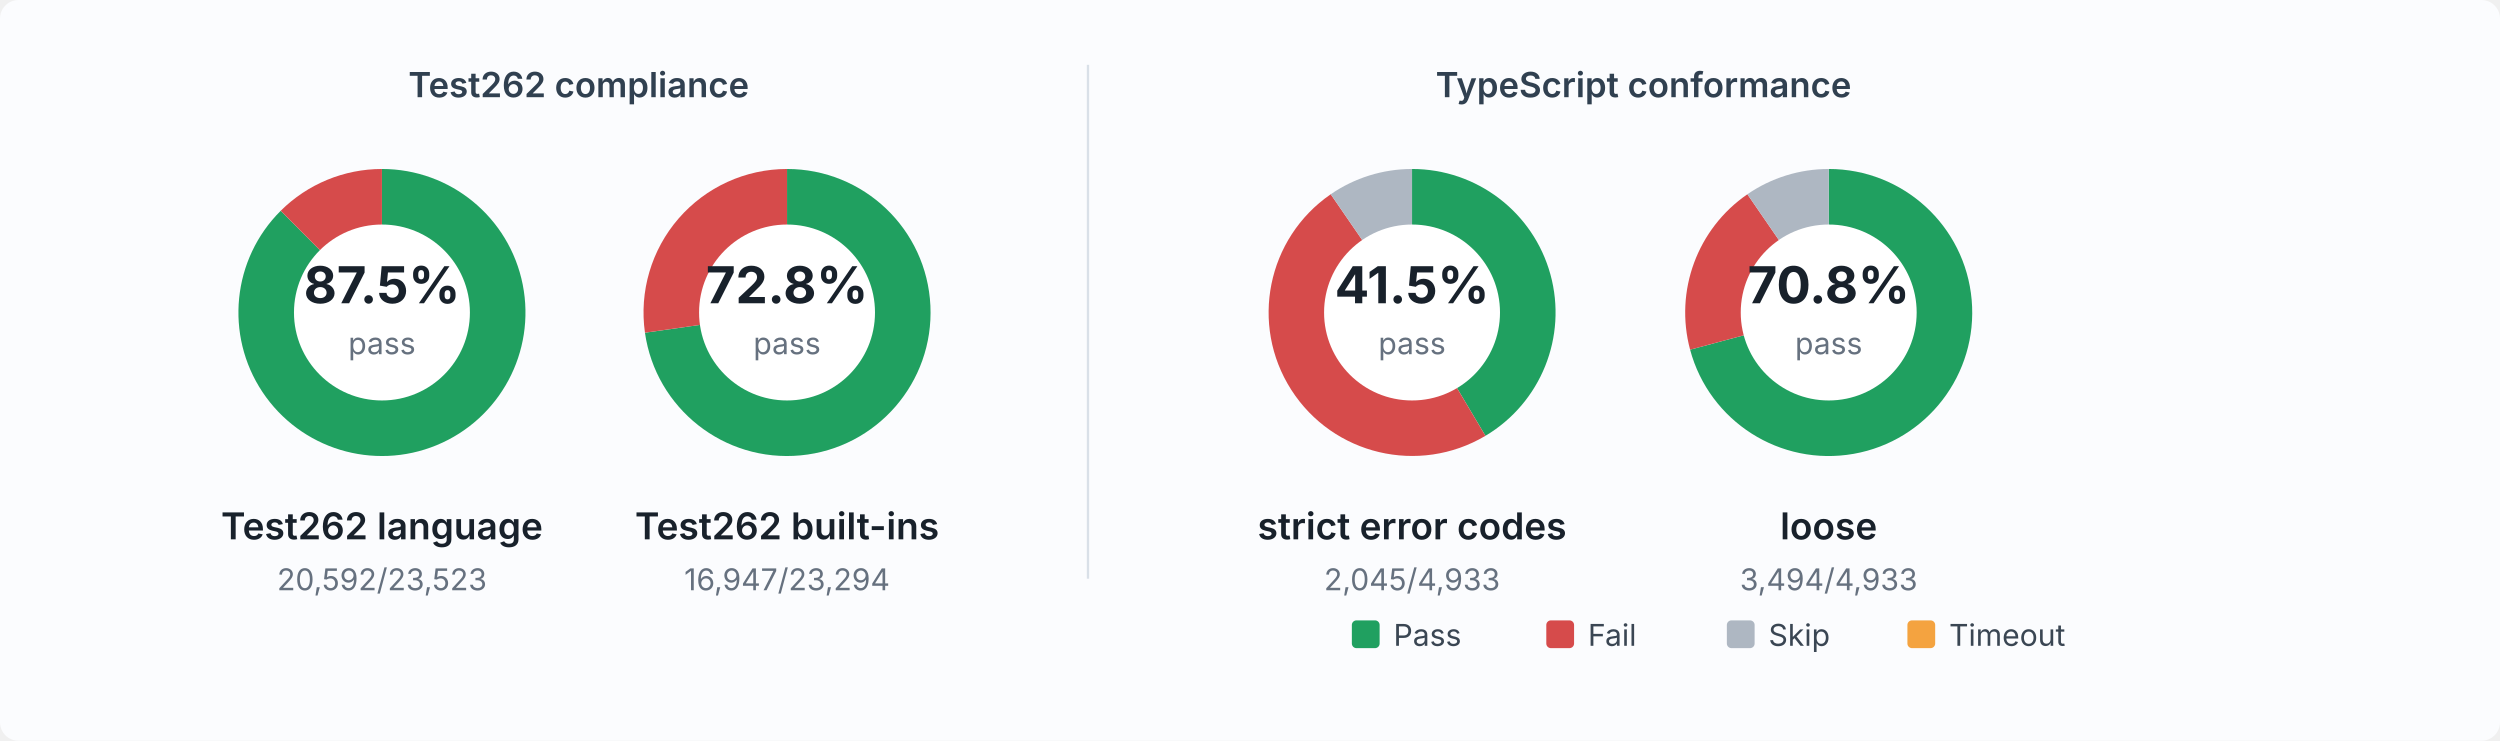
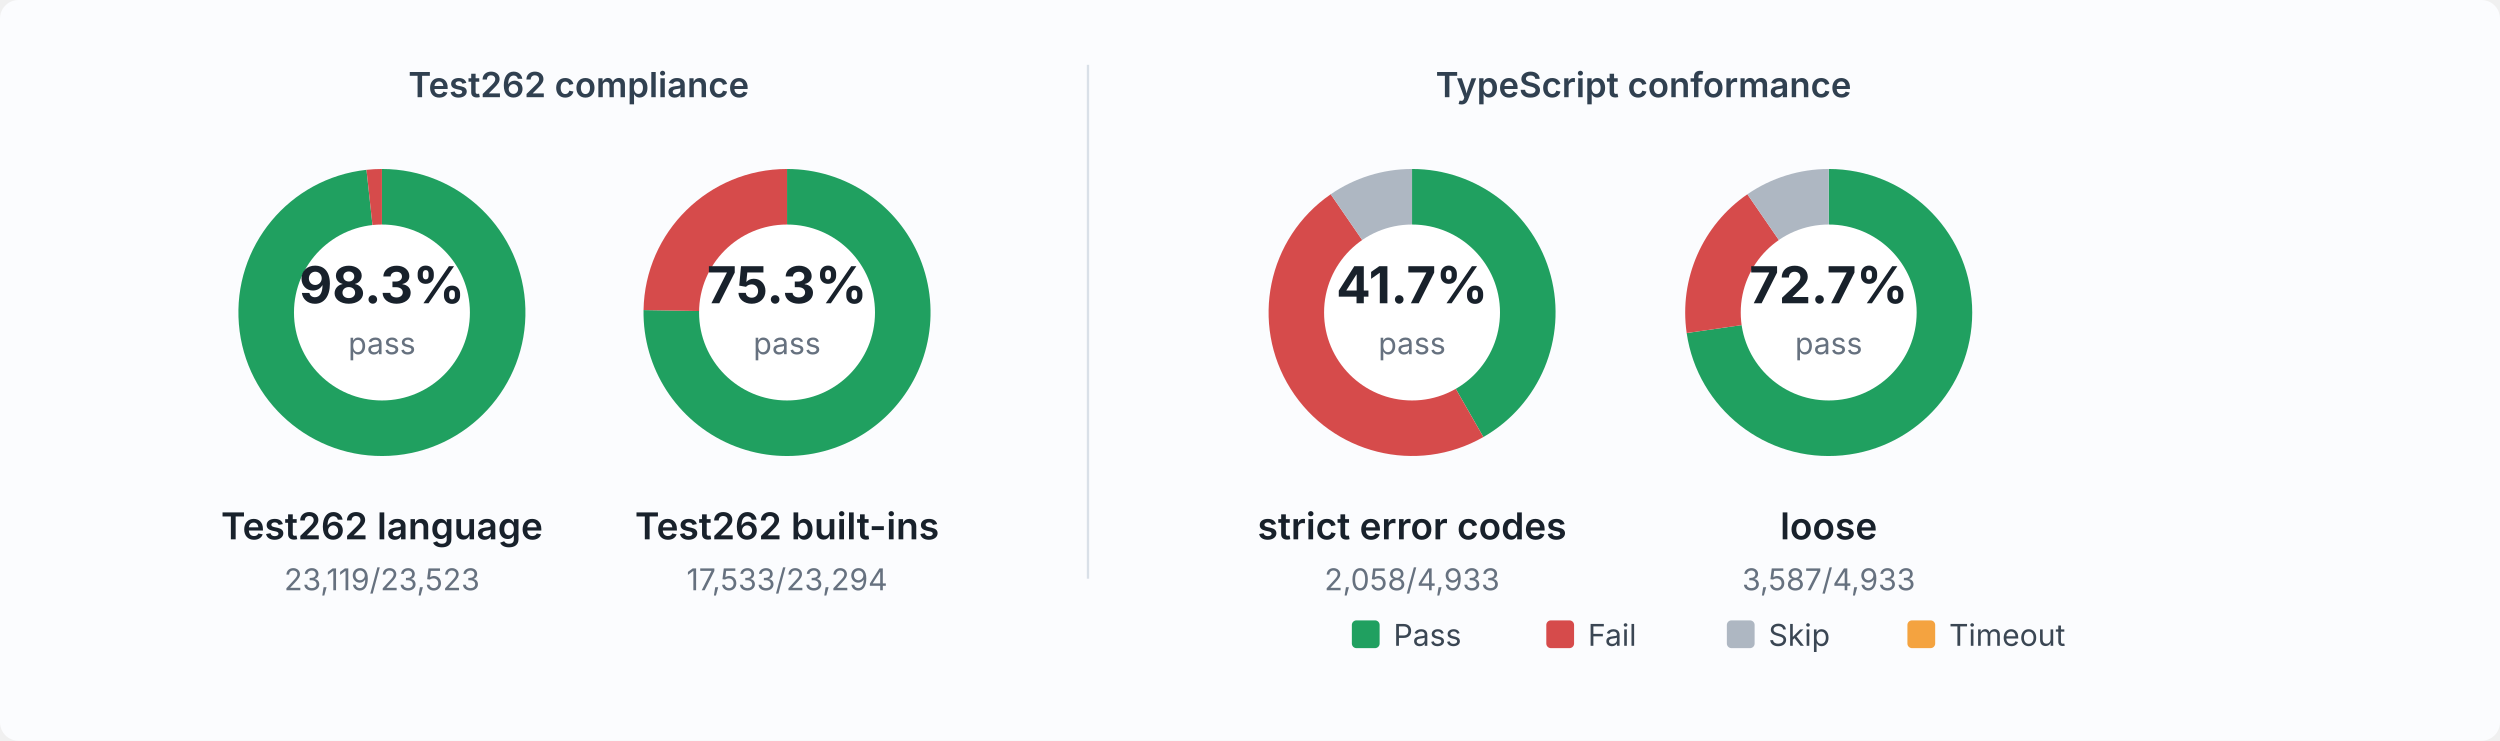
<svg xmlns="http://www.w3.org/2000/svg" width="1080" height="320" viewBox="0 0 1080 320" role="img" aria-labelledby="title desc">
  <style>
    .bg { fill: #fbfcfe; }
    .group { font: 600 15px system-ui, -apple-system, BlinkMacSystemFont, "Segoe UI", sans-serif; fill: #304050; }
    .title { font: 600 16px system-ui, -apple-system, BlinkMacSystemFont, "Segoe UI", sans-serif; fill: #18212b; }
    .percent { font: 700 22px system-ui, -apple-system, BlinkMacSystemFont, "Segoe UI", sans-serif; fill: #18212b; }
    .caption { font: 13px system-ui, -apple-system, BlinkMacSystemFont, "Segoe UI", sans-serif; fill: #66717f; }
    .legend { font: 13px system-ui, -apple-system, BlinkMacSystemFont, "Segoe UI", sans-serif; fill: #3a4653; }
  </style>
  <rect class="bg" x="0" y="0" width="1080" height="320" rx="8" />
  <text x="250" y="42" text-anchor="middle" class="group">Test262 compliance</text>
  <text x="710" y="42" text-anchor="middle" class="group">TypeScript conformance</text>
  <line x1="470" y1="28" x2="470" y2="250" stroke="#d9e0e8" stroke-width="1" />
  <g aria-label="Test262 language">
-     <path d="M 165.00 135.00 L 121.27 91.05 A 62.00 62.00 0 1 0 165.00 73.00 Z" fill="#20a060" />
-     <path d="M 165.00 135.00 L 165.00 73.00 A 62.00 62.00 0 0 0 121.27 91.05 Z" fill="#d64b4b" />
+     <path d="M 165.00 135.00 L 158.32 73.36 A 62.00 62.00 0 1 0 165.00 73.00 Z" fill="#20a060" />
+     <path d="M 165.00 135.00 L 165.00 73.00 A 62.00 62.00 0 0 0 158.32 73.36 Z" fill="#d64b4b" />
    <circle cx="165" cy="135" r="38" fill="#ffffff" />
-     <text x="165" y="131" text-anchor="middle" class="percent">87.5%</text>
+     <text x="165" y="131" text-anchor="middle" class="percent">98.3%</text>
    <text x="165" y="153" text-anchor="middle" class="caption">pass</text>
    <text x="165" y="233" text-anchor="middle" class="title">Test262 language</text>
-     <text x="165" y="255" text-anchor="middle" class="caption">20,592/23,523</text>
+     <text x="165" y="255" text-anchor="middle" class="caption">23,119/23,523</text>
  </g>
  <g aria-label="Test262 built-ins">
-     <path d="M 340.00 135.00 L 278.62 143.73 A 62.00 62.00 0 1 0 340.00 73.00 Z" fill="#20a060" />
-     <path d="M 340.00 135.00 L 340.00 73.00 A 62.00 62.00 0 0 0 278.62 143.73 Z" fill="#d64b4b" />
+     <path d="M 340.00 135.00 L 278.01 133.95 A 62.00 62.00 0 1 0 340.00 73.00 Z" fill="#20a060" />
+     <path d="M 340.00 135.00 L 340.00 73.00 A 62.00 62.00 0 0 0 278.01 133.95 Z" fill="#d64b4b" />
    <circle cx="340" cy="135" r="38" fill="#ffffff" />
-     <text x="340" y="131" text-anchor="middle" class="percent">72.8%</text>
+     <text x="340" y="131" text-anchor="middle" class="percent">75.3%</text>
    <text x="340" y="153" text-anchor="middle" class="caption">pass</text>
    <text x="340" y="233" text-anchor="middle" class="title">Test262 built-ins</text>
-     <text x="340" y="255" text-anchor="middle" class="caption">16,947/23,294</text>
+     <text x="340" y="255" text-anchor="middle" class="caption">17,533/23,294</text>
  </g>
  <g aria-label="TypeScript 6.0.3 (strict error codes)">
-     <path d="M 610.00 135.00 L 641.71 188.28 A 62.00 62.00 0 0 0 610.00 73.00 Z" fill="#20a060" />
-     <path d="M 610.00 135.00 L 574.87 83.92 A 62.00 62.00 0 0 0 641.71 188.28 Z" fill="#d64b4b" />
+     <path d="M 610.00 135.00 L 640.82 188.80 A 62.00 62.00 0 0 0 610.00 73.00 Z" fill="#20a060" />
+     <path d="M 610.00 135.00 L 574.87 83.92 A 62.00 62.00 0 0 0 640.82 188.80 Z" fill="#d64b4b" />
    <path d="M 610.00 135.00 L 610.00 73.00 A 62.00 62.00 0 0 0 574.87 83.92 Z" fill="#aeb7c2" />
    <circle cx="610" cy="135" r="38" fill="#ffffff" />
-     <text x="610" y="131" text-anchor="middle" class="percent">41.5%</text>
+     <text x="610" y="131" text-anchor="middle" class="percent">41.7%</text>
    <text x="610" y="153" text-anchor="middle" class="caption">pass</text>
    <text x="610" y="233" text-anchor="middle" class="title">strict error codes</text>
-     <text x="610" y="255" text-anchor="middle" class="caption">2,045/4,933</text>
+     <text x="610" y="255" text-anchor="middle" class="caption">2,058/4,933</text>
  </g>
  <g aria-label="TypeScript 6.0.3 (loose)">
-     <path d="M 790.00 135.00 L 730.12 151.06 A 62.00 62.00 0 1 0 790.00 73.00 Z" fill="#20a060" />
-     <path d="M 790.00 135.00 L 754.87 83.92 A 62.00 62.00 0 0 0 730.12 151.06 Z" fill="#d64b4b" />
+     <path d="M 790.00 135.00 L 728.64 143.87 A 62.00 62.00 0 1 0 790.00 73.00 Z" fill="#20a060" />
+     <path d="M 790.00 135.00 L 754.87 83.92 A 62.00 62.00 0 0 0 728.64 143.87 Z" fill="#d64b4b" />
    <path d="M 790.00 135.00 L 790.00 73.00 A 62.00 62.00 0 0 0 754.87 83.92 Z" fill="#aeb7c2" />
    <circle cx="790" cy="135" r="38" fill="#ffffff" />
-     <text x="790" y="131" text-anchor="middle" class="percent">70.8%</text>
+     <text x="790" y="131" text-anchor="middle" class="percent">72.7%</text>
    <text x="790" y="153" text-anchor="middle" class="caption">pass</text>
    <text x="790" y="233" text-anchor="middle" class="title">loose</text>
-     <text x="790" y="255" text-anchor="middle" class="caption">3,494/4,933</text>
+     <text x="790" y="255" text-anchor="middle" class="caption">3,587/4,933</text>
  </g>
  <g transform="translate(584 278)">
    <rect x="0" y="-10" width="12" height="12" fill="#20a060" rx="2" />
    <text x="18" y="1" class="legend">Pass</text>
    <rect x="84" y="-10" width="12" height="12" fill="#d64b4b" rx="2" />
    <text x="102" y="1" class="legend">Fail</text>
    <rect x="162" y="-10" width="12" height="12" fill="#aeb7c2" rx="2" />
    <text x="180" y="1" class="legend">Skip</text>
    <rect x="240" y="-10" width="12" height="12" fill="#f4a340" rx="2" />
    <text x="258" y="1" class="legend">Timeout</text>
  </g>
</svg>
